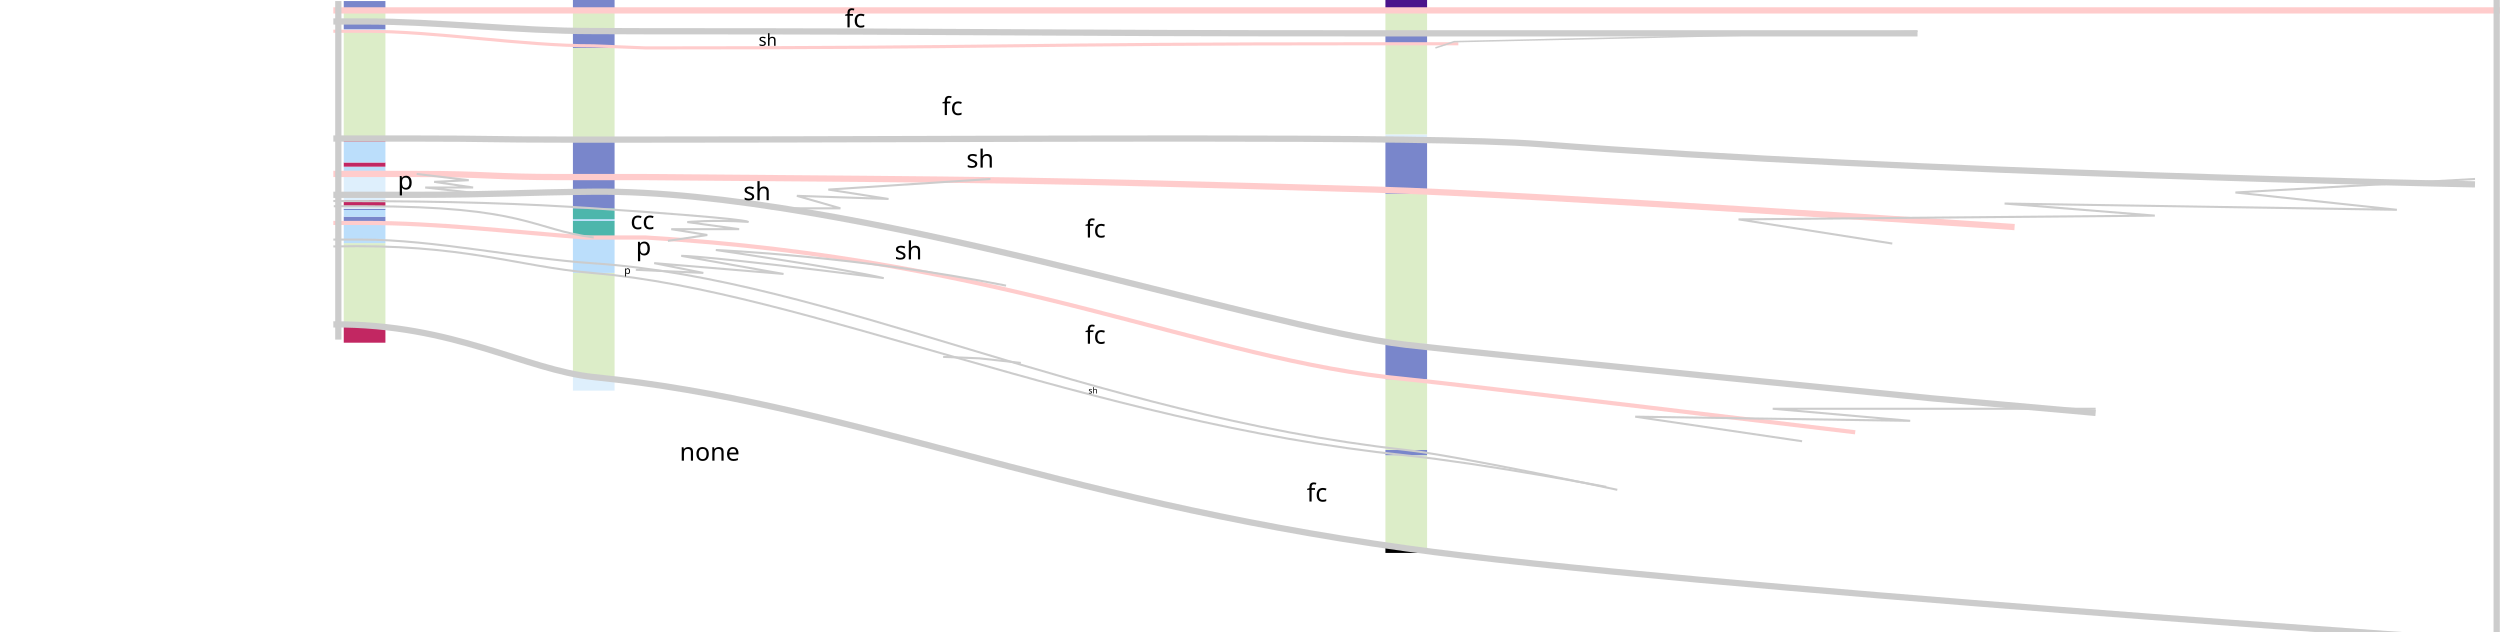
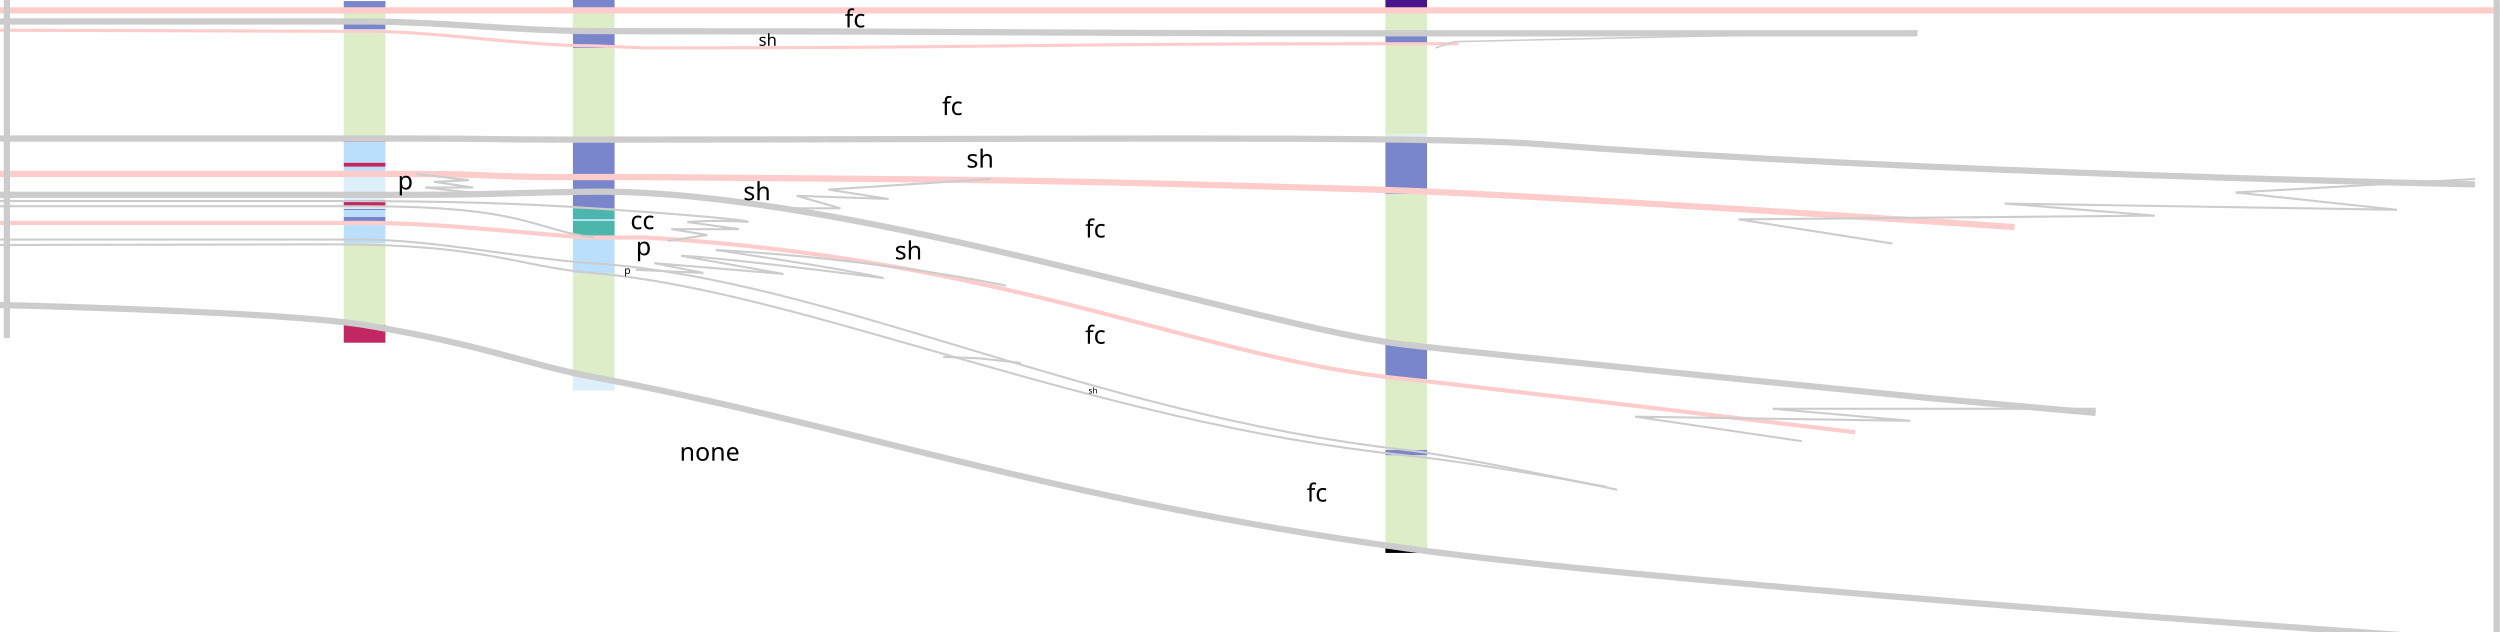
<svg xmlns="http://www.w3.org/2000/svg" version="1.1" id="Layer_1" x="0px" y="0px" width="1200px" height="303px" viewBox="0 0 1200 303" enable-background="new 0 0 1200 303" xml:space="preserve">
  <g id="Layer_1_1_">
    <g>
      <g transform="translate(165, 5)">
        <g>
          <g>
            <rect y="151" fill="#C22762" width="20" height="8.5" />
            <rect y="111.7" fill="#DCEDC8" width="20" height="39.3" />
            <rect y="102" fill="#BBDEFB" width="20" height="9.7" />
            <rect y="99" fill="#7986CB" width="20" height="3" />
            <rect y="95.8" fill="#BBDEFB" width="20" height="3.2" />
            <rect y="95.2" fill="#7986CB" width="20" height="0.6" />
            <rect y="94" fill="#DEEFFC" width="20" height="1.2" />
            <rect y="91" fill="#C22762" width="20" height="3" />
            <rect y="79" fill="#DEEFFC" width="20" height="12" />
            <rect y="77" fill="#C22762" width="20" height="2" />
            <rect y="75" fill="#BBDEFB" width="20" height="2" />
            <rect y="73" fill="#C22762" width="20" height="2" />
            <rect y="63" fill="#BBDEFB" width="20" height="10" />
            <rect y="61.5" fill="#C22762" width="20" height="1.5" />
            <rect y="10" fill="#DCEDC8" width="20" height="51.5" />
            <rect y="9" fill="#BBDEFB" width="20" height="1" />
            <rect y="5.3" fill="#7986CB" width="20" height="3.7" />
            <rect y="0" fill="#DCEDC8" width="20" height="5.3" />
            <rect y="-4.5" fill="#7986CB" width="20" height="4.5" />
          </g>
        </g>
      </g>
      <g transform="translate(275, 5)">
        <g>
          <g>
            <rect y="176" fill="#DEEFFC" width="20" height="6.5" />
            <rect y="126" fill="#DCEDC8" width="20" height="50" />
            <rect y="109" fill="#BBDEFB" width="20" height="17" />
            <rect y="101" fill="#4DB6AC" width="20" height="8" />
            <rect y="100.2" fill="#BBDEFB" width="20" height="0.8" />
            <rect y="95" fill="#4DB6AC" width="20" height="5.2" />
            <rect y="62" fill="#7986CB" width="20" height="33" />
            <rect y="18" fill="#DCEDC8" width="20" height="44" />
            <rect y="10" fill="#7986CB" width="20" height="8" />
            <rect y="0" fill="#DCEDC8" width="20" height="10" />
            <rect y="-8" fill="#7986CB" width="20" height="8" />
          </g>
        </g>
      </g>
      <g transform="translate(665, 5)">
        <g>
          <g>
            <rect y="258" width="20" height="2.4" />
            <rect y="213.5" fill="#DCEDC8" width="20" height="44.5" />
            <rect y="211" fill="#7986CB" width="20" height="2.5" />
            <rect y="177" fill="#DCEDC8" width="20" height="34" />
            <rect y="160" fill="#7986CB" width="20" height="17" />
            <rect y="88" fill="#DCEDC8" width="20" height="72" />
            <rect y="61.4" fill="#7986CB" width="20" height="26.6" />
            <rect y="59.5" fill="#DEEFFC" width="20" height="1.9" />
            <rect y="16" fill="#DCEDC8" width="20" height="43.5" />
            <rect y="11" fill="#7986CB" width="20" height="5" />
            <rect y="0" fill="#DCEDC8" width="20" height="11" />
            <rect y="-8.6" fill="#4A148C" width="20" height="8.6" />
          </g>
        </g>
      </g>
    </g>
  </g>
  <g id="Lines">
    <g>
-       <path fill="none" stroke="#CCCCCC" d="M160,115h13.5c35,0,75.6,9,111.5,11.4C398.3,134,522.5,199,675,216    c23.5,2.6,101.3,19.1,101.3,19.1" />
-       <path fill="none" stroke="#FFCCCC" stroke-width="3" d="M160,83.5h40c35,0,35,1.5,70,1.5h40l0,0c176.4,1.5,175.1,0.9,350,6    c76.8,2.3,307,18,307,18" />
-       <path fill="none" stroke="#FFCCCC" stroke-width="2" d="M160,107h15c35,0,71.4,4.4,106,7h29l0,0c176.8,10.6,267.4,58.8,365,68    c20.9,2,215.5,25.5,215.5,25.5" />
-       <path fill="none" stroke="#FFCCCC" stroke-width="3" d="M160,5h40c35,0,35,0,70,0h40l0,0c175,0,175,0,350,0h540" />
-       <path fill="none" stroke="#FFCCCC" stroke-width="1.5" d="M160,15h15c35,0,75,7,110,7l25,1l0,0c175,0,175-2,350-2h40" />
+       <path fill="none" stroke="#CCCCCC" d="M0,115h173.5c35,0,75.6,9,111.5,11.4C398.3,134,522.5,199,675,216    c23.5,2.6,101.3,19.1,101.3,19.1" />
+       <path fill="none" stroke="#FFCCCC" stroke-width="3" d="M0,83.5h200c35,0,35,1.5,70,1.5h40l0,0c176.4,1.5,175.1,0.9,350,6    c76.8,2.3,307,18,307,18" />
+       <path fill="none" stroke="#FFCCCC" stroke-width="2" d="M0,107h175c35,0,71.4,4.4,106,7h29l0,0c176.8,10.6,267.4,58.8,365,68    c20.9,2,215.5,25.5,215.5,25.5" />
+       <path fill="none" stroke="#FFCCCC" stroke-width="3" d="M0,5h160h40c35,0,35,0,70,0h40l0,0c175,0,175,0,350,0h540" />
+       <path fill="none" stroke="#FFCCCC" stroke-width="1.5" d="M0,14.5L160,15h15c35,0,75,7,110,7l25,1l0,0c175,0,175-2,350-2h40" />
      <polyline fill="none" stroke="#CCCCCC" points="1005.9,196.2 850.9,196.2 916.9,202 784.9,200 865,211.8   " />
-       <path fill="none" stroke="#CCCCCC" stroke-width="3" d="M160,93.5h40c35,0,52.6-1.2,85-1.5c122.4-1,318.4,65.2,390,73.5    c44.8,5.2,252.3,25.7,252.3,25.7l78.6,7" />
+       <path fill="none" stroke="#CCCCCC" stroke-width="3" d="M0,93.5h200c35,0,52.6-1.2,85-1.5c122.4-1,318.4,65.2,390,73.5    c44.8,5.2,252.3,25.7,252.3,25.7l78.6,7" />
      <polyline fill="none" stroke="#CCCCCC" stroke-width="0.75" points="920.4,15 698,20 689,23   " />
-       <path fill="none" stroke="#CCCCCC" stroke-width="3" d="M160,10.3h15c35,0,74,4.6,109,4.6l26,0.1l0,0c175,0,175,1,350,1h260.4" />
-       <path fill="none" stroke="#CCCCCC" stroke-width="3" d="M160,66.5h40c35,0,35,0.5,70,0.5h40l0,0c175,0,373.9-2.1,429.3,2.2    C917.5,83.1,1188,88.5,1188,88.5" />
-       <path fill="none" stroke="#CCCCCC" stroke-width="3" d="M160,155.7c57.9-0.3,92,21.9,125,25.3c120.7,12.2,218.5,58.4,390,82.2    c135.4,18.8,527.5,45.1,527.5,45.1" />
+       <path fill="none" stroke="#CCCCCC" stroke-width="3" d="M0,10.3h160h15c35,0,74,4.6,109,4.6l26,0.1l0,0c175,0,175,1,350,1h260.4" />
+       <path fill="none" stroke="#CCCCCC" stroke-width="3" d="M0,66.5l160,0h40c35,0,35,0.5,70,0.5h40l0,0c175,0,373.9-2.1,429.3,2.2    C917.5,83.1,1188,88.5,1188,88.5" />
+       <path fill="none" stroke="#CCCCCC" stroke-width="3" d="M0,146.4c0,0,135.5,3.1,175,9.6c58.7,9.8,77.4,18.9,110,25    c122.3,22.9,218.5,58.4,390,82.2c135.4,18.8,527.5,45.1,527.5,45.1" />
    </g>
    <polyline fill="none" stroke="#CCCCCC" points="369.9,100 403.4,100 382.5,94 426.5,95.5 397.6,91 475.4,85.9  " />
    <polyline fill="none" stroke="#CCCCCC" points="233.7,93.3 204.1,90 227.1,90 208.4,87.3 225,86.5 200,83.5  " />
-     <path fill="none" stroke="#CCCCCC" d="M160,96.5c58.7,0,92.4,1.3,125,3.5c77.2,5.2,74,6.5,74,6.5c-17-1.1-29.1,0.1-29.1,0.1   l24.9,3.4h-32.6l17.3,2.8l-18.9,2.8" />
-     <path fill="none" stroke="#CCCCCC" d="M160.2,99H175c77.8,0,80,11,110,15" />
+     <path fill="none" stroke="#CCCCCC" d="M0,96.5h161c58.7,0,91.4,1.3,124,3.5c77.2,5.2,74,6.5,74,6.5c-17-1.1-29.1,0.1-29.1,0.1   l24.9,3.4h-32.6l17.3,2.8l-18.9,2.8" />
+     <path fill="none" stroke="#CCCCCC" d="M0,99h161.2H175c77.8,0,80,11,110,15" />
    <path fill="none" stroke="#CCCCCC" d="M305.2,129.5l32.4,1.5l-23.6-4.7l62.1,5.2l-49.1-8.7c0,0,10.6-0.3,97.2,10.7   c-18.8-4.5-80.6-13.5-80.6-13.5s69.1,3,139.3,17.1" />
    <path fill="none" stroke="#CCCCCC" d="M160,115" />
-     <path fill="none" stroke="#CCCCCC" d="M771,233.7c0,0-59.7-11.3-96-15.1c-152.5-15.9-289.4-79-390-87.5   c-36.9-3.1-62.4-14.3-125-12.8" />
+     <path fill="none" stroke="#CCCCCC" d="M771,233.7c0,0-59.7-11.3-96-15.1c-152.5-15.9-289.4-79-390-87.5   c-36.9-3.1-51.3-13.9-125-13.8L0,117.6" />
    <polyline fill="none" stroke="#CCCCCC" points="452.7,171.3 470.1,172 490,174.2  " />
-     <polyline fill="none" stroke="#CCCCCC" points="908.3,116.9 834.5,105.3 1034.3,103.5 962.2,97.7 1150.5,100.7 1073,92.4   1188,85.9  " />
-     <line fill="none" stroke="#CCCCCC" stroke-width="3" x1="162.4" y1="0.5" x2="162.4" y2="163" />
+     <polyline fill="none" stroke="#CCCCCC" points="908.3,116.9 834.5,105.3 1034.3,103.5 962.2,97.7 1150.5,100.7 1073,92.4    1188,85.9  " />
+     <line fill="none" stroke="#CCCCCC" stroke-width="3" x1="3.3" y1="-0.2" x2="3.3" y2="162.3" />
    <line fill="none" stroke="#CCCCCC" stroke-width="3" x1="1198.4" y1="-0.1" x2="1198.4" y2="320.9" />
  </g>
  <g id="Facies">
    <text transform="matrix(1 0 0 1 463.8912 80.4528)" font-family="'ArialMT'" font-size="12px">sh</text>
    <text transform="matrix(1 0 0 1 520.8488 114.0001)" font-family="'ArialMT'" font-size="12px">fc</text>
    <text transform="matrix(1 0 0 1 520.8489 164.9996)" font-family="'ArialMT'" font-size="12px">fc</text>
    <text transform="matrix(1 0 0 1 627.2168 240.75)" font-family="'ArialMT'" font-size="12px">fc</text>
    <text transform="matrix(1 0 0 1 190.8765 90.9077)" font-family="'ArialMT'" font-size="12px">p</text>
    <text transform="matrix(1 0 0 1 356.8018 96.084)" font-family="'ArialMT'" font-size="12px">sh</text>
    <text transform="matrix(1 0 0 1 429.4588 124.5003)" font-family="'ArialMT'" font-size="12px">sh</text>
    <text transform="matrix(1 0 0 1 302.5968 109.9999)" font-family="'ArialMT'" font-size="12px">cc</text>
    <text transform="matrix(1 0 0 1 326.2144 221.1296)" font-family="'ArialMT'" font-size="12px">none</text>
    <text transform="matrix(1 0 0 1 405.4708 13.1502)" font-family="'ArialMT'" font-size="12px">fc</text>
    <text transform="matrix(1 0 0 1 364.1347 21.9998)" font-family="'ArialMT'" font-size="8px">sh</text>
    <text transform="matrix(1 0 0 1 522.4595 188.8598)" font-family="'ArialMT'" font-size="4px">sh</text>
    <text transform="matrix(1 0 0 1 305.2092 122.5002)" font-family="'ArialMT'" font-size="12px">p</text>
    <text transform="matrix(1 0 0 1 299.6295 131.5148)" font-family="'ArialMT'" font-size="5px">p</text>
    <text transform="matrix(1 0 0 1 452.1722 55.2185)" font-family="'ArialMT'" font-size="12px">fc</text>
  </g>
</svg>
